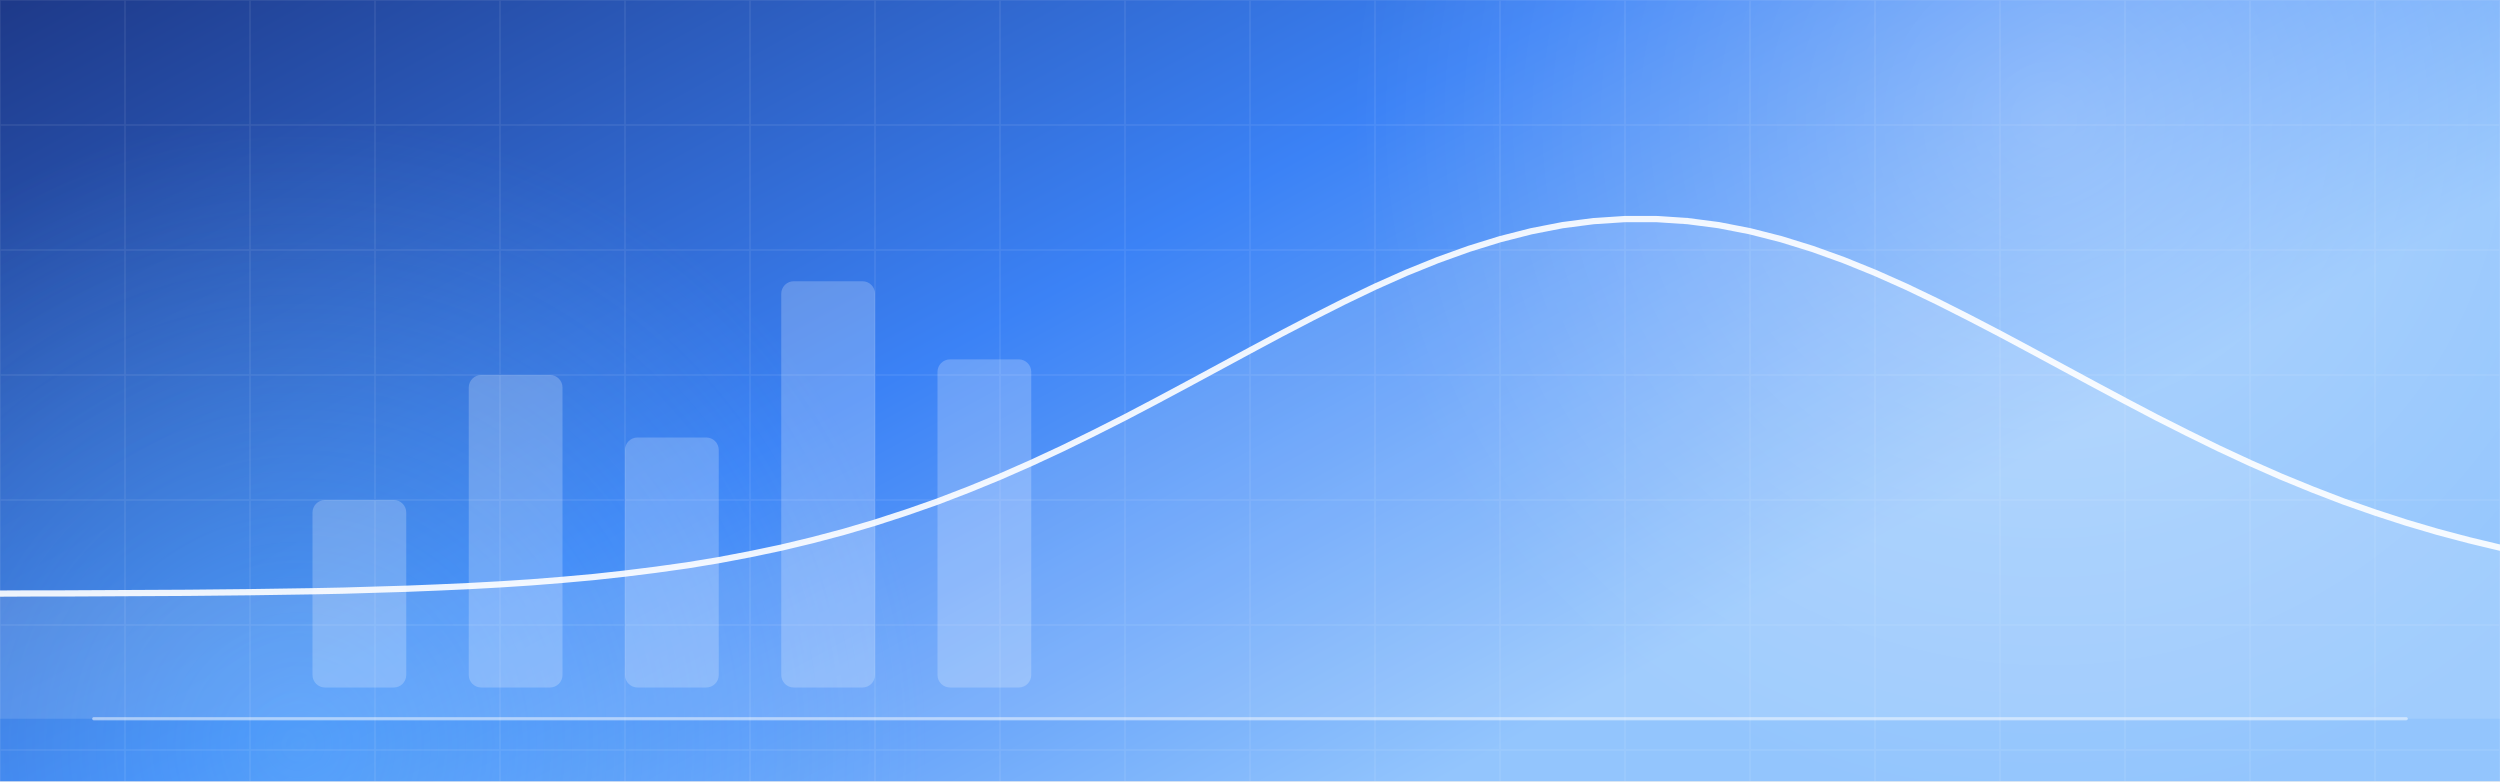
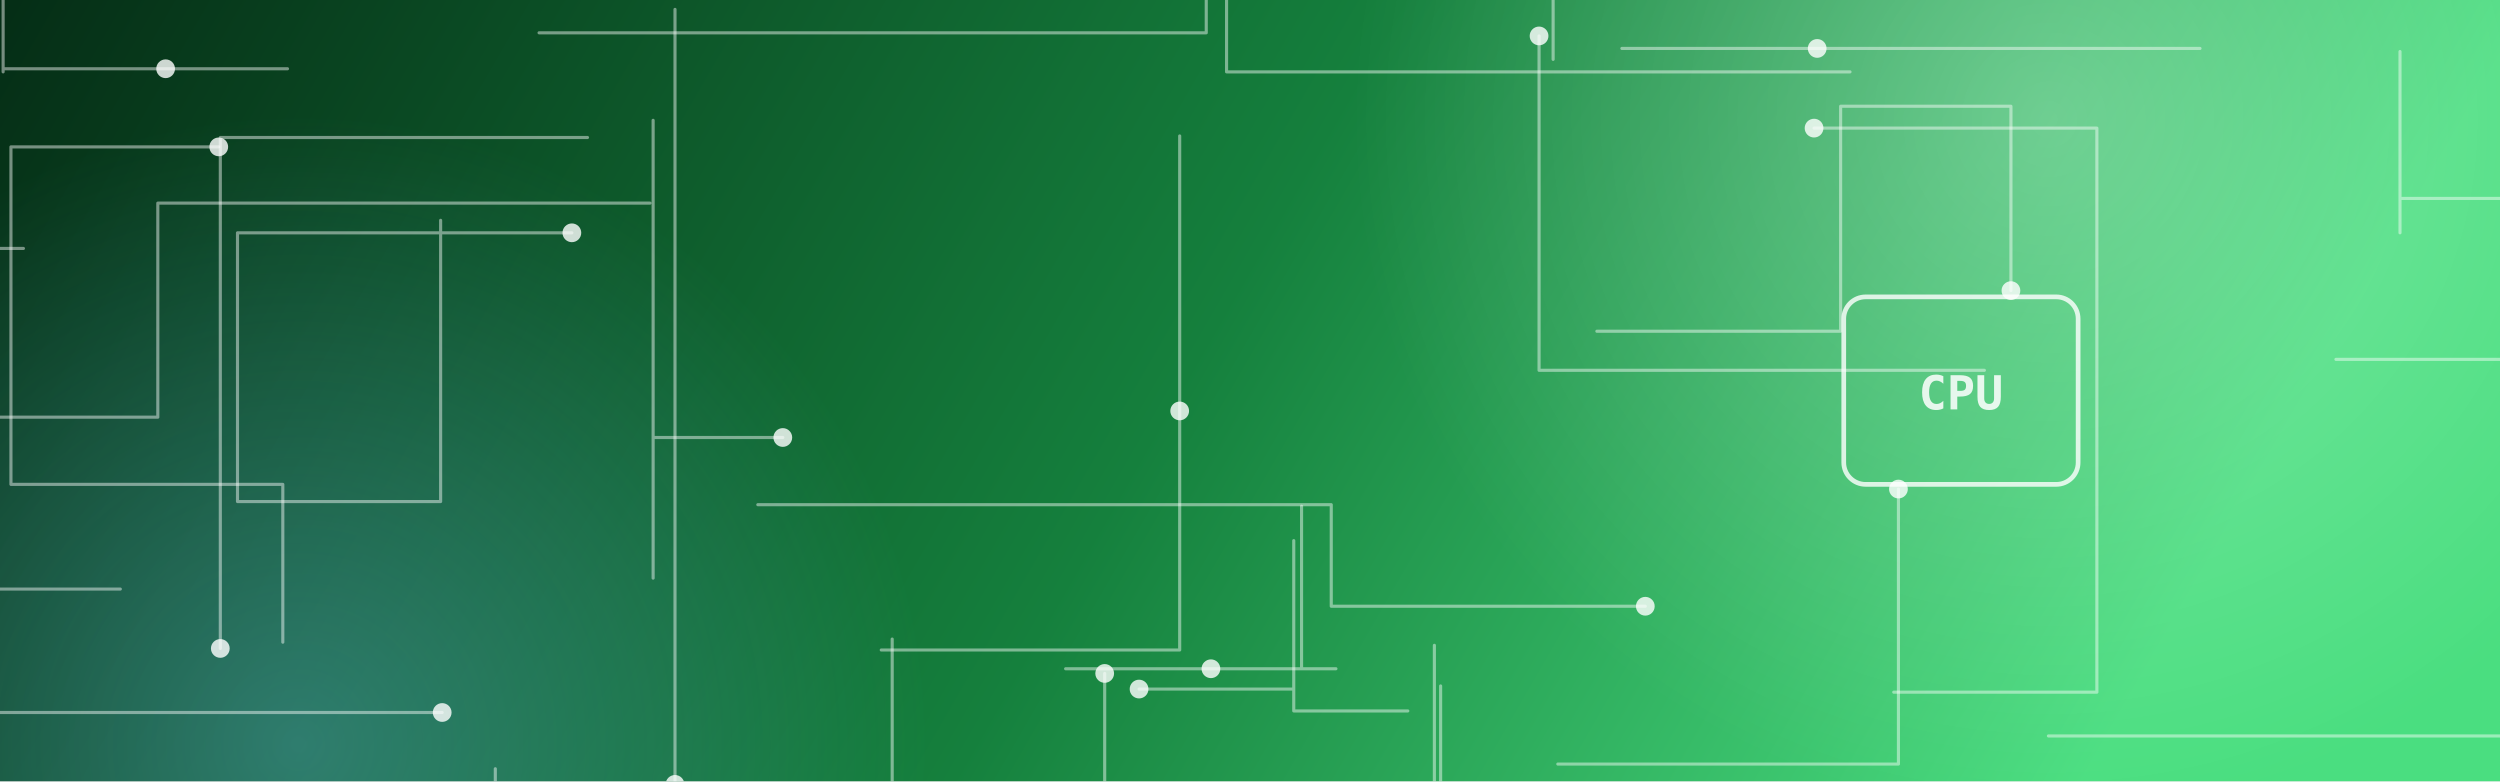
<svg xmlns="http://www.w3.org/2000/svg" viewBox="0 0 1600 500" preserveAspectRatio="xMidYMid slice">
  <defs>
-     <linearGradient id="g" gradientTransform="rotate(30)">
-       <stop offset="0" stop-color="#1e3a8a" />
-       <stop offset=".55" stop-color="#3b82f6" />
-       <stop offset="1" stop-color="#93c5fd" />
+     <linearGradient id="g" gradientTransform="rotate(10)">
+       <stop offset="0" stop-color="#052e16" />
+       <stop offset=".55" stop-color="#15803d" />
+       <stop offset="1" stop-color="#4ade80" />
    </linearGradient>
    <radialGradient id="r1">
      <stop offset="0" stop-color="#fff" stop-opacity=".28" />
      <stop offset="1" stop-color="#fff" stop-opacity="0" />
    </radialGradient>
    <radialGradient id="r2">
-       <stop offset="0" stop-color="#7cf" stop-opacity=".35" />
+       <stop offset="0" stop-color="#7cf" stop-opacity=".32" />
      <stop offset="1" stop-color="#7cf" stop-opacity="0" />
    </radialGradient>
  </defs>
  <rect width="1600" height="500" fill="url(#g)" />
  <circle cx="1312" cy="75" r="450" fill="url(#r1)" />
  <circle cx="192" cy="475" r="400" fill="url(#r2)" />
-   <path d="M0 0V500M80 0V500M160 0V500M240 0V500M320 0V500M400 0V500M480 0V500M560 0V500M640 0V500M720 0V500M800 0V500M880 0V500M960 0V500M1040 0V500M1120 0V500M1200 0V500M1280 0V500M1360 0V500M1440 0V500M1520 0V500M1600 0V500M0 0H1600M0 80H1600M0 160H1600M0 240H1600M0 320H1600M0 400H1600M0 480H1600M0 560H1600" stroke="#fff" stroke-opacity="0.08" stroke-width="1" />
-   <rect x="200" y="320" width="60" height="120" rx="8" fill="#fff" fill-opacity=".22" />
-   <rect x="300" y="240" width="60" height="200" rx="8" fill="#fff" fill-opacity=".22" />
-   <rect x="400" y="280" width="60" height="160" rx="8" fill="#fff" fill-opacity=".22" />
-   <rect x="500" y="180" width="60" height="260" rx="8" fill="#fff" fill-opacity=".22" />
-   <rect x="600" y="230" width="60" height="210" rx="8" fill="#fff" fill-opacity=".22" />
-   <path d="M0 379.9L20 379.8L40 379.8L60 379.7L80 379.6L100 379.5L120 379.4L140 379.2L160 379.0L180 378.7L200 378.4L220 378.0L240 377.4L260 376.8L280 376.0L300 375.1L320 374.0L340 372.7L360 371.1L380 369.3L400 367.1L420 364.6L440 361.8L460 358.5L480 354.7L500 350.5L520 345.7L540 340.4L560 334.5L580 328.0L600 321.0L620 313.3L640 305.1L660 296.3L680 287.0L700 277.2L720 267.1L740 256.6L760 245.9L780 235.1L800 224.3L820 213.6L840 203.2L860 193.1L880 183.5L900 174.6L920 166.5L940 159.3L960 153.1L980 148.0L1000 144.1L1020 141.5L1040 140.2L1060 140.2L1080 141.5L1100 144.1L1120 148.0L1140 153.1L1160 159.3L1180 166.5L1200 174.6L1220 183.5L1240 193.1L1260 203.2L1280 213.6L1300 224.3L1320 235.1L1340 245.9L1360 256.6L1380 267.1L1400 277.2L1420 287.0L1440 296.3L1460 305.1L1480 313.3L1500 321.0L1520 328.0L1540 334.5L1560 340.4L1580 345.7L1600 350.5L1600 460L0 460Z" fill="#fff" fill-opacity=".12" />
-   <path d="M0 379.9L20 379.8L40 379.8L60 379.7L80 379.6L100 379.5L120 379.4L140 379.2L160 379.0L180 378.7L200 378.4L220 378.0L240 377.4L260 376.8L280 376.0L300 375.1L320 374.0L340 372.7L360 371.1L380 369.3L400 367.1L420 364.6L440 361.8L460 358.5L480 354.7L500 350.5L520 345.7L540 340.4L560 334.5L580 328.0L600 321.0L620 313.3L640 305.1L660 296.3L680 287.0L700 277.2L720 267.1L740 256.6L760 245.9L780 235.1L800 224.3L820 213.6L840 203.2L860 193.1L880 183.5L900 174.6L920 166.5L940 159.3L960 153.1L980 148.0L1000 144.1L1020 141.5L1040 140.2L1060 140.2L1080 141.5L1100 144.1L1120 148.0L1140 153.1L1160 159.3L1180 166.5L1200 174.6L1220 183.5L1240 193.1L1260 203.2L1280 213.6L1300 224.3L1320 235.1L1340 245.9L1360 256.6L1380 267.1L1400 277.2L1420 287.0L1440 296.3L1460 305.1L1480 313.3L1500 321.0L1520 328.0L1540 334.5L1560 340.4L1580 345.7L1600 350.5" fill="none" stroke="#fff" stroke-opacity="0.9" stroke-width="4" stroke-linecap="round" />
-   <line x1="60" y1="460" x2="1540" y2="460" fill="none" stroke="#fff" stroke-opacity="0.5" stroke-width="2" stroke-linecap="round" />
+   <path d="M1184 46L1072 46L897 46L785 46L785 -98" fill="none" stroke="#fff" stroke-opacity="0.45" stroke-width="2" stroke-linecap="round" stroke-linejoin="round" />
+   <circle cx="785" cy="-98" r="6" fill="#fff" fill-opacity="0.8" />
+   <path d="M1212 443L1342 443L1342 286L1342 82L1161 82" fill="none" stroke="#fff" stroke-opacity="0.45" stroke-width="2" stroke-linecap="round" stroke-linejoin="round" />
+   <circle cx="1161" cy="82" r="6" fill="#fff" fill-opacity="0.8" />
+   <path d="M922 439L922 535L922 630L707 630L707 431" fill="none" stroke="#fff" stroke-opacity="0.45" stroke-width="2" stroke-linecap="round" stroke-linejoin="round" />
+   <circle cx="707" cy="431" r="6" fill="#fff" fill-opacity="0.8" />
+   <path d="M571 409L571 490L571 574L660 574L826 574" fill="none" stroke="#fff" stroke-opacity="0.45" stroke-width="2" stroke-linecap="round" stroke-linejoin="round" />
+   <circle cx="826" cy="574" r="6" fill="#fff" fill-opacity="0.8" />
+   <path d="M2 46L2 -143L2 44L184 44L106 44" fill="none" stroke="#fff" stroke-opacity="0.45" stroke-width="2" stroke-linecap="round" stroke-linejoin="round" />
+   <circle cx="106" cy="44" r="6" fill="#fff" fill-opacity="0.8" />
+   <path d="M418 77L418 273L418 370L418 280L501 280" fill="none" stroke="#fff" stroke-opacity="0.45" stroke-width="2" stroke-linecap="round" stroke-linejoin="round" />
+   <circle cx="501" cy="280" r="6" fill="#fff" fill-opacity="0.8" />
+   <path d="M833 324L833 428L682 428L855 428L775 428" fill="none" stroke="#fff" stroke-opacity="0.45" stroke-width="2" stroke-linecap="round" stroke-linejoin="round" />
+   <circle cx="775" cy="428" r="6" fill="#fff" fill-opacity="0.8" />
+   <path d="M376 88L217 88L141 88L141 210L141 415" fill="none" stroke="#fff" stroke-opacity="0.45" stroke-width="2" stroke-linecap="round" stroke-linejoin="round" />
+   <circle cx="141" cy="415" r="6" fill="#fff" fill-opacity="0.8" />
+   <path d="M77 377L-93 377L-93 456L120 456L283 456" fill="none" stroke="#fff" stroke-opacity="0.45" stroke-width="2" stroke-linecap="round" stroke-linejoin="round" />
+   <circle cx="283" cy="456" r="6" fill="#fff" fill-opacity="0.8" />
+   <path d="M901 455L828 455L828 346L828 441L729 441" fill="none" stroke="#fff" stroke-opacity="0.45" stroke-width="2" stroke-linecap="round" stroke-linejoin="round" />
+   <circle cx="729" cy="441" r="6" fill="#fff" fill-opacity="0.8" />
+   <path d="M1270 237L1179 237L985 237L985 157L985 23" fill="none" stroke="#fff" stroke-opacity="0.45" stroke-width="2" stroke-linecap="round" stroke-linejoin="round" />
+   <circle cx="985" cy="23" r="6" fill="#fff" fill-opacity="0.8" />
+   <path d="M432 6L432 78L432 174L432 333L432 502" fill="none" stroke="#fff" stroke-opacity="0.45" stroke-width="2" stroke-linecap="round" stroke-linejoin="round" />
+   <circle cx="432" cy="502" r="6" fill="#fff" fill-opacity="0.8" />
+   <path d="M1311 471L1509 471L1681 471L1681 402L1681 518" fill="none" stroke="#fff" stroke-opacity="0.45" stroke-width="2" stroke-linecap="round" stroke-linejoin="round" />
+   <circle cx="1681" cy="518" r="6" fill="#fff" fill-opacity="0.8" />
+   <path d="M15 159L-183 159L-68 159L-174 159L-174 238" fill="none" stroke="#fff" stroke-opacity="0.45" stroke-width="2" stroke-linecap="round" stroke-linejoin="round" />
+   <circle cx="-174" cy="238" r="6" fill="#fff" fill-opacity="0.8" />
+   <path d="M416 130L301 130L101 130L101 267L-54 267" fill="none" stroke="#fff" stroke-opacity="0.45" stroke-width="2" stroke-linecap="round" stroke-linejoin="round" />
+   <circle cx="-54" cy="267" r="6" fill="#fff" fill-opacity="0.8" />
+   <path d="M994 38L994 -179L920 -179L1068 -179L882 -179" fill="none" stroke="#fff" stroke-opacity="0.45" stroke-width="2" stroke-linecap="round" stroke-linejoin="round" />
+   <circle cx="882" cy="-179" r="6" fill="#fff" fill-opacity="0.8" />
+   <path d="M345 21L561 21L772 21L772 -74L677 -74" fill="none" stroke="#fff" stroke-opacity="0.45" stroke-width="2" stroke-linecap="round" stroke-linejoin="round" />
+   <circle cx="677" cy="-74" r="6" fill="#fff" fill-opacity="0.8" />
+   <path d="M564 416L755 416L755 291L755 87L755 263" fill="none" stroke="#fff" stroke-opacity="0.45" stroke-width="2" stroke-linecap="round" stroke-linejoin="round" />
+   <circle cx="755" cy="263" r="6" fill="#fff" fill-opacity="0.8" />
+   <path d="M485 323L665 323L852 323L852 388L1053 388" fill="none" stroke="#fff" stroke-opacity="0.45" stroke-width="2" stroke-linecap="round" stroke-linejoin="round" />
+   <circle cx="1053" cy="388" r="6" fill="#fff" fill-opacity="0.8" />
+   <path d="M1194 489L997 489L1215 489L1215 387L1215 313" fill="none" stroke="#fff" stroke-opacity="0.45" stroke-width="2" stroke-linecap="round" stroke-linejoin="round" />
+   <circle cx="1215" cy="313" r="6" fill="#fff" fill-opacity="0.8" />
+   <path d="M1408 31L1212 31L1129 31L1038 31L1163 31" fill="none" stroke="#fff" stroke-opacity="0.45" stroke-width="2" stroke-linecap="round" stroke-linejoin="round" />
+   <circle cx="1163" cy="31" r="6" fill="#fff" fill-opacity="0.8" />
+   <path d="M317 492L317 634L230 634L425 634L425 847" fill="none" stroke="#fff" stroke-opacity="0.45" stroke-width="2" stroke-linecap="round" stroke-linejoin="round" />
+   <circle cx="425" cy="847" r="6" fill="#fff" fill-opacity="0.8" />
+   <path d="M1495 230L1688 230L1876 230L2054 230L2054 298" fill="none" stroke="#fff" stroke-opacity="0.45" stroke-width="2" stroke-linecap="round" stroke-linejoin="round" />
+   <circle cx="2054" cy="298" r="6" fill="#fff" fill-opacity="0.8" />
+   <path d="M282 141L282 321L152 321L152 149L366 149" fill="none" stroke="#fff" stroke-opacity="0.45" stroke-width="2" stroke-linecap="round" stroke-linejoin="round" />
+   <circle cx="366" cy="149" r="6" fill="#fff" fill-opacity="0.8" />
+   <path d="M1022 212L1178 212L1178 68L1287 68L1287 186" fill="none" stroke="#fff" stroke-opacity="0.45" stroke-width="2" stroke-linecap="round" stroke-linejoin="round" />
+   <circle cx="1287" cy="186" r="6" fill="#fff" fill-opacity="0.8" />
+   <path d="M181 411L181 310L7 310L7 94L140 94" fill="none" stroke="#fff" stroke-opacity="0.45" stroke-width="2" stroke-linecap="round" stroke-linejoin="round" />
+   <circle cx="140" cy="94" r="6" fill="#fff" fill-opacity="0.8" />
+   <path d="M918 413L918 611L761 611L761 791L761 614" fill="none" stroke="#fff" stroke-opacity="0.45" stroke-width="2" stroke-linecap="round" stroke-linejoin="round" />
+   <circle cx="761" cy="614" r="6" fill="#fff" fill-opacity="0.8" />
+   <path d="M1536 149L1536 33L1536 127L1718 127L1718 255" fill="none" stroke="#fff" stroke-opacity="0.45" stroke-width="2" stroke-linecap="round" stroke-linejoin="round" />
+   <circle cx="1718" cy="255" r="6" fill="#fff" fill-opacity="0.8" />
+   <rect x="1180" y="190" width="150" height="120" rx="14" fill="none" stroke="#fff" stroke-opacity="0.8" stroke-width="3" stroke-linecap="round" stroke-linejoin="round" />
+   <text x="1255" y="262" fill="#fff" fill-opacity="0.85" font-weight="700" font-size="30" text-anchor="middle" font-family="ui-monospace,monospace">CPU</text>
</svg>
